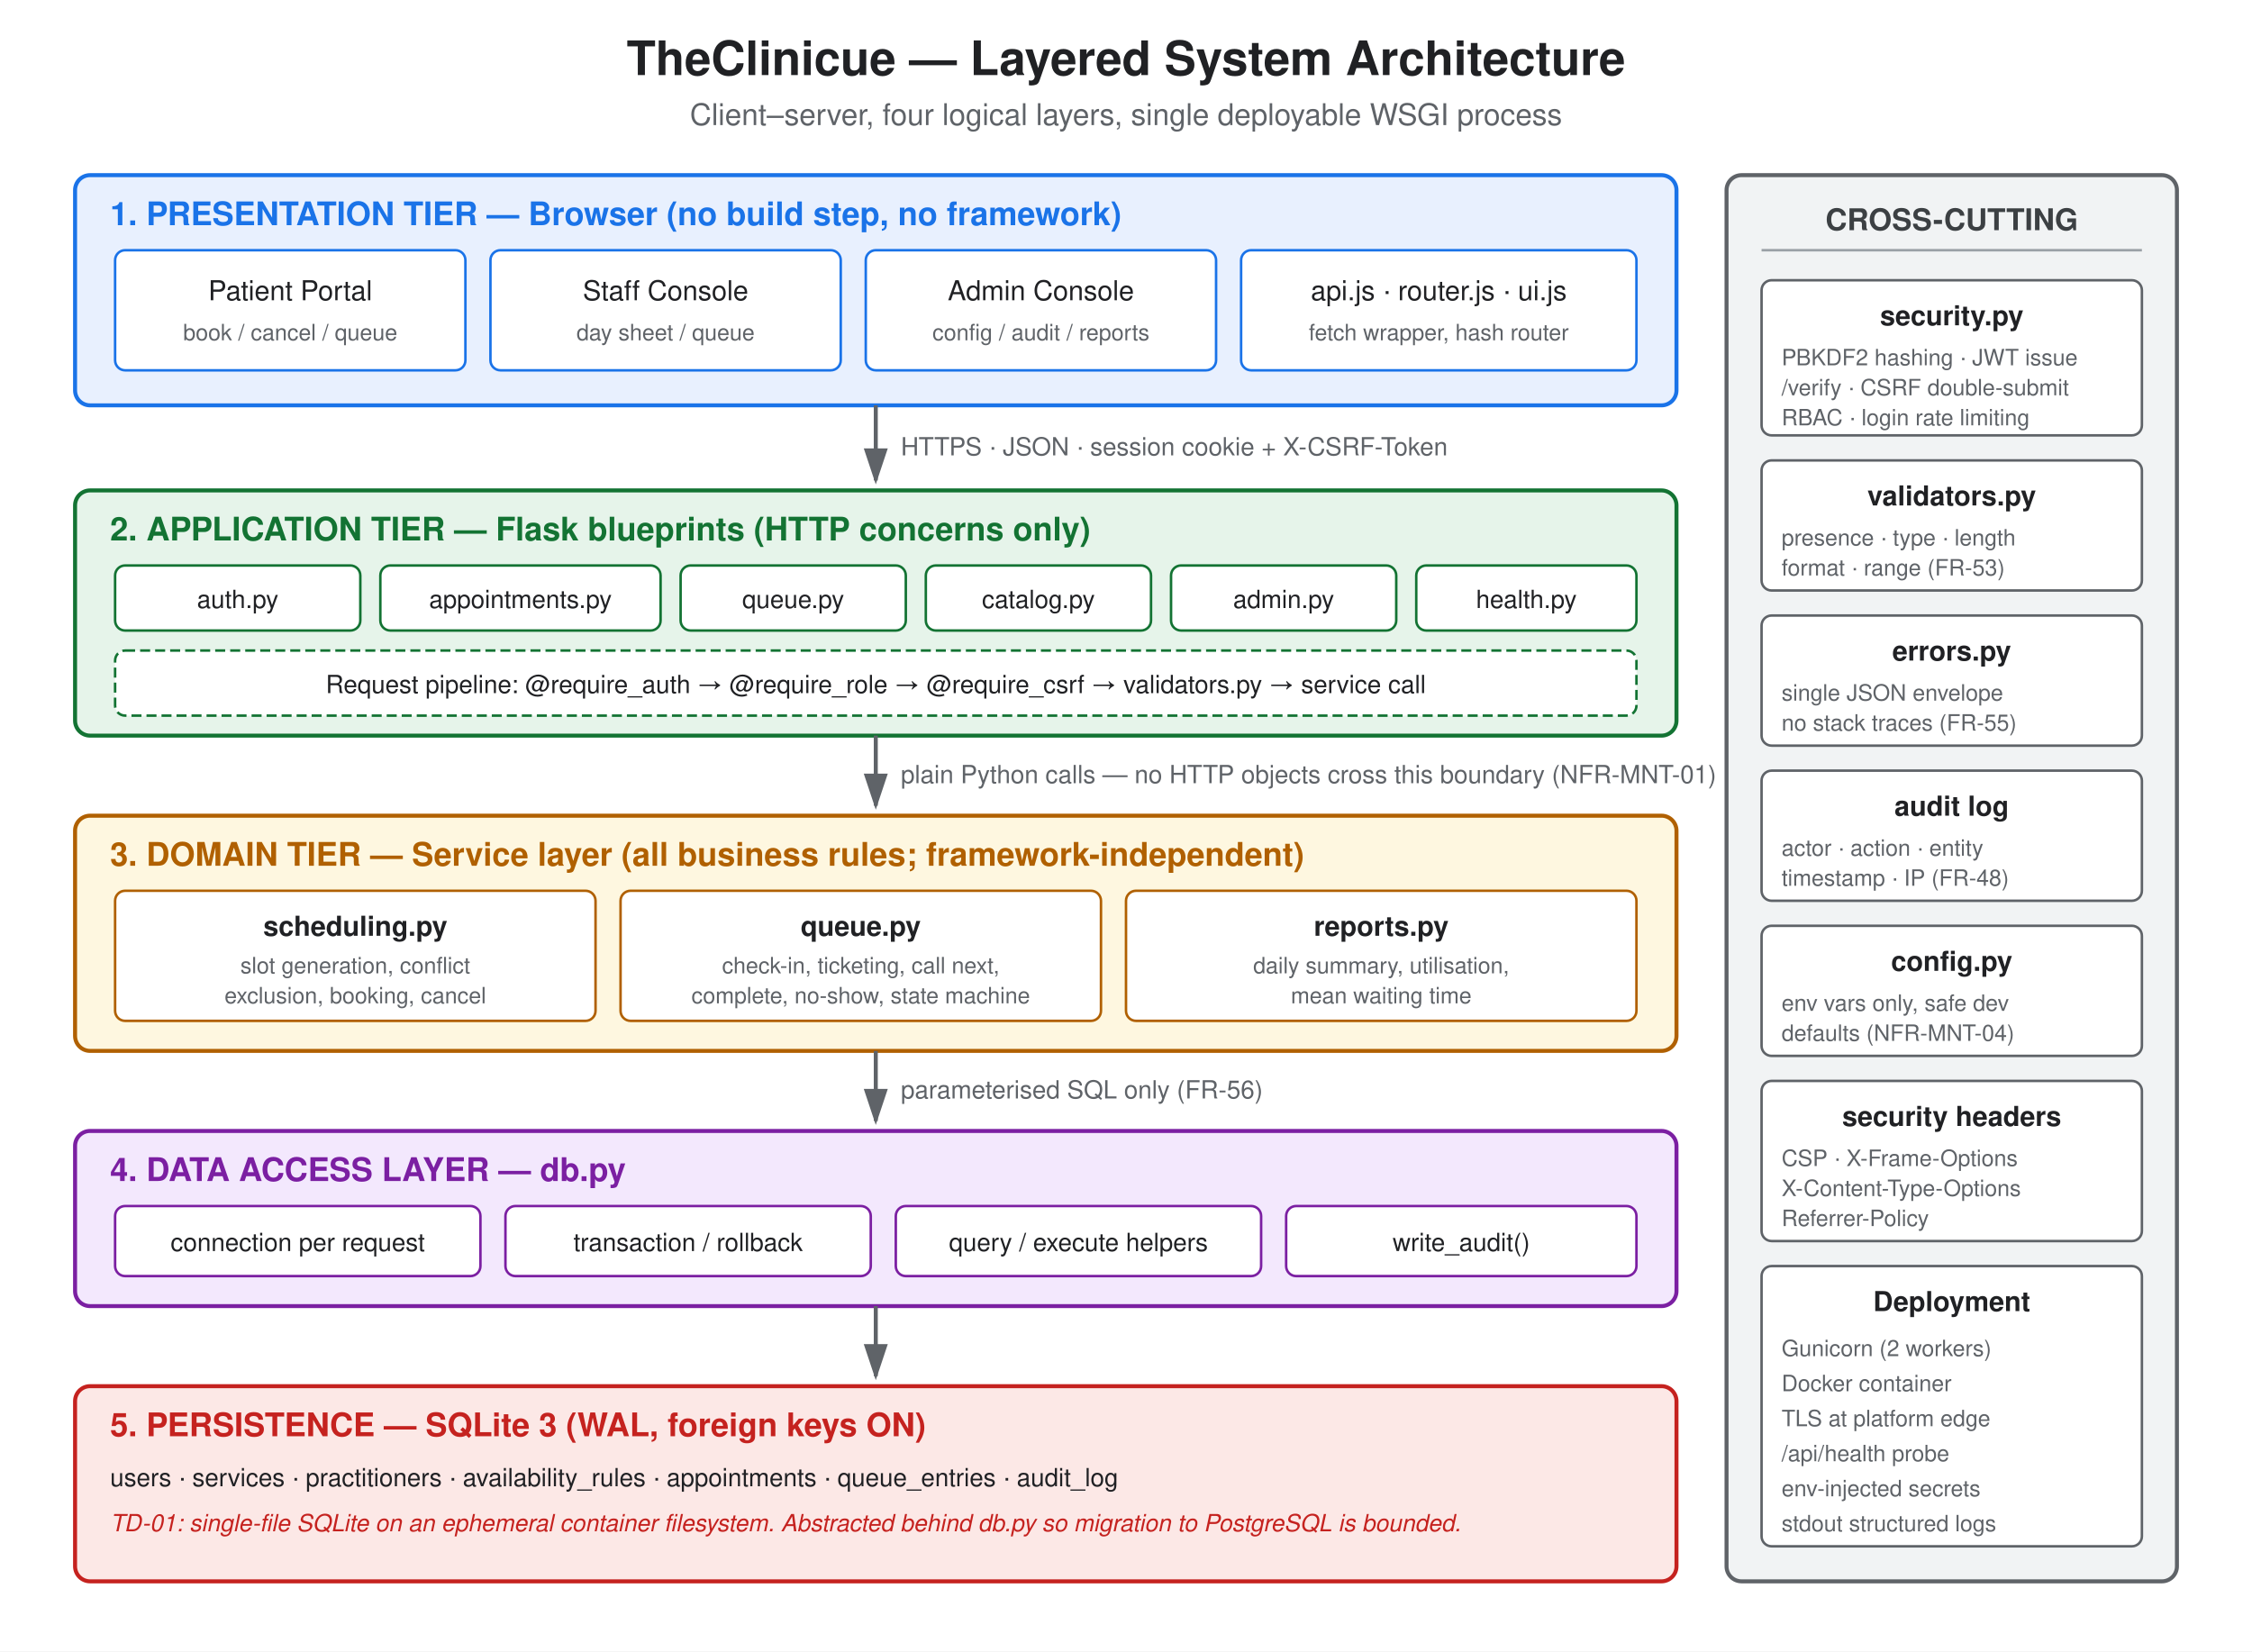
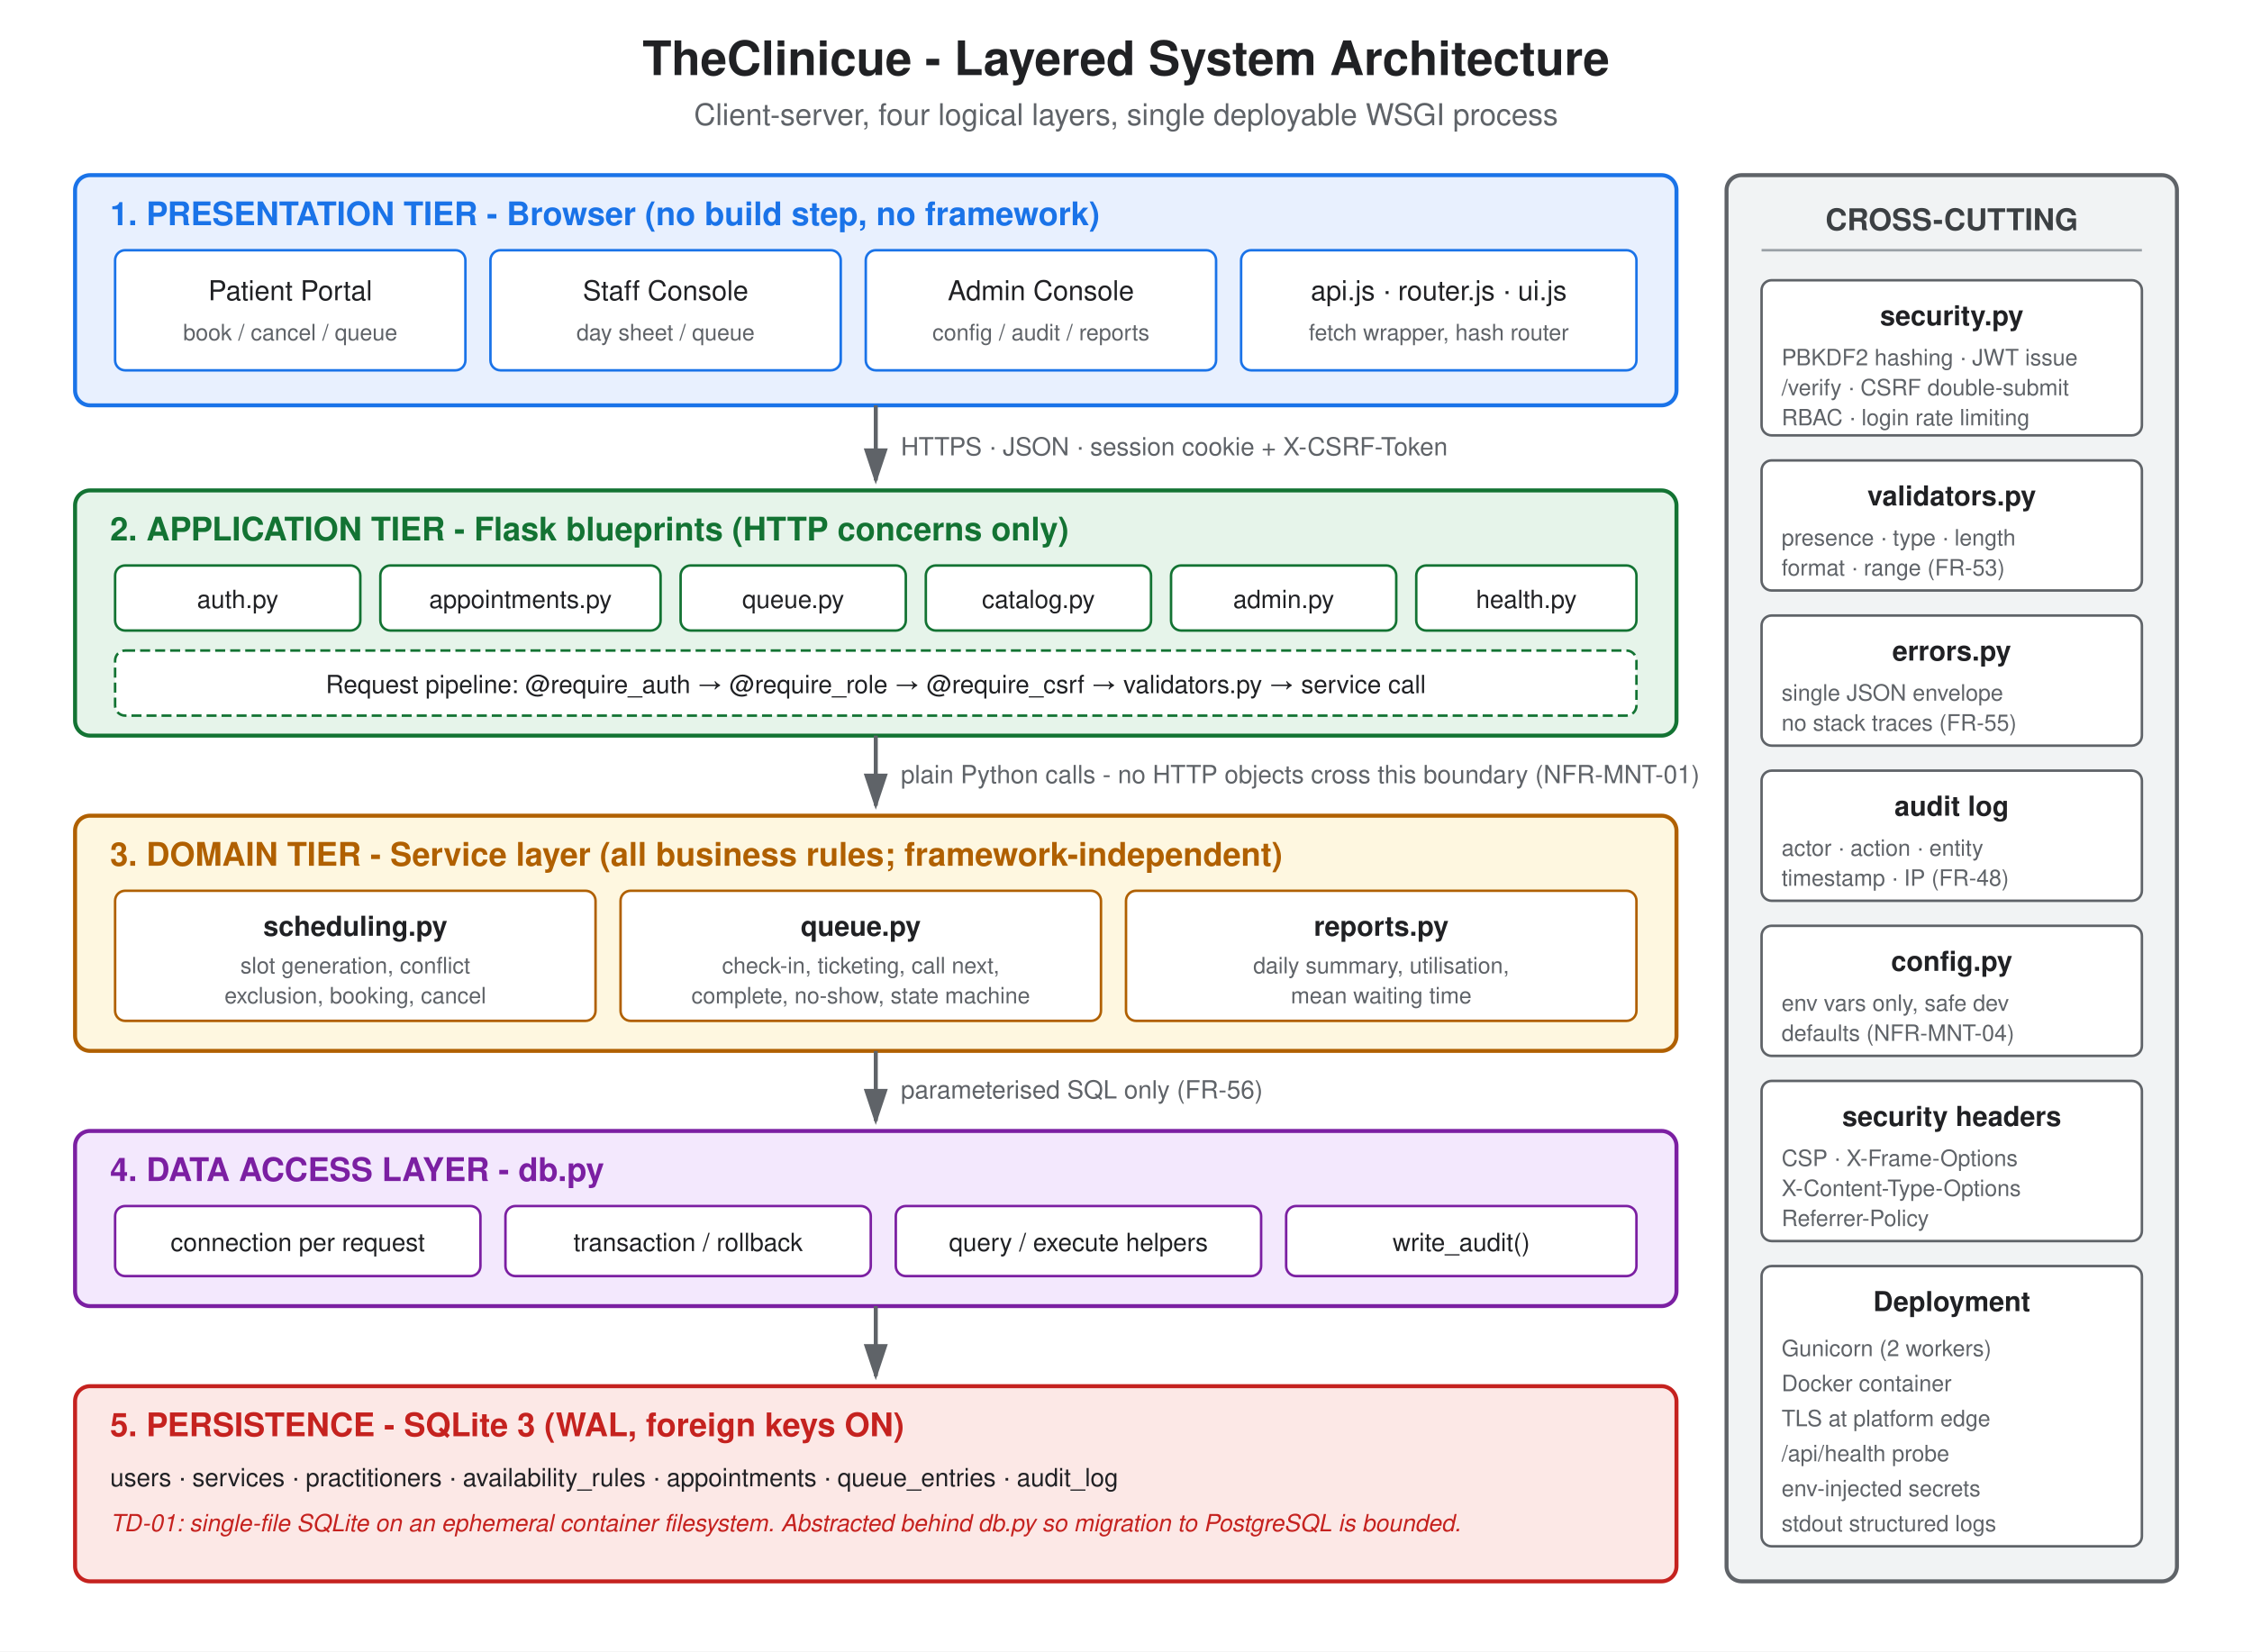
<svg xmlns="http://www.w3.org/2000/svg" viewBox="0 0 900 660" width="900" height="660" font-family="Helvetica, Arial, sans-serif">
  <rect width="900" height="660" fill="#ffffff" />
-   <text x="450" y="30" text-anchor="middle" font-size="19" font-weight="bold" fill="#202124">TheClinicue — Layered System Architecture</text>
-   <text x="450" y="50" text-anchor="middle" font-size="12" fill="#5f6368">Client–server, four logical layers, single deployable WSGI process</text>
+   <text x="450" y="30" text-anchor="middle" font-size="19" font-weight="bold" fill="#202124">TheClinicue - Layered System Architecture</text>
+   <text x="450" y="50" text-anchor="middle" font-size="12" fill="#5f6368">Client-server, four logical layers, single deployable WSGI process</text>
  <rect x="30" y="70" width="640" height="92" rx="6" fill="#E8F0FE" stroke="#1A73E8" stroke-width="1.6" />
-   <text x="44" y="90" font-size="13" font-weight="bold" fill="#1A73E8">1. PRESENTATION TIER — Browser (no build step, no framework)</text>
+   <text x="44" y="90" font-size="13" font-weight="bold" fill="#1A73E8">1. PRESENTATION TIER - Browser (no build step, no framework)</text>
  <rect x="46" y="100" width="140" height="48" rx="4" fill="#ffffff" stroke="#1A73E8" />
  <text x="116" y="120" text-anchor="middle" font-size="11" fill="#202124">Patient Portal</text>
  <text x="116" y="136" text-anchor="middle" font-size="9" fill="#5f6368">book / cancel / queue</text>
  <rect x="196" y="100" width="140" height="48" rx="4" fill="#ffffff" stroke="#1A73E8" />
  <text x="266" y="120" text-anchor="middle" font-size="11" fill="#202124">Staff Console</text>
  <text x="266" y="136" text-anchor="middle" font-size="9" fill="#5f6368">day sheet / queue</text>
  <rect x="346" y="100" width="140" height="48" rx="4" fill="#ffffff" stroke="#1A73E8" />
  <text x="416" y="120" text-anchor="middle" font-size="11" fill="#202124">Admin Console</text>
  <text x="416" y="136" text-anchor="middle" font-size="9" fill="#5f6368">config / audit / reports</text>
  <rect x="496" y="100" width="158" height="48" rx="4" fill="#ffffff" stroke="#1A73E8" />
  <text x="575" y="120" text-anchor="middle" font-size="11" fill="#202124">api.js · router.js · ui.js</text>
  <text x="575" y="136" text-anchor="middle" font-size="9" fill="#5f6368">fetch wrapper, hash router</text>
  <line x1="350" y1="162" x2="350" y2="192" stroke="#5f6368" stroke-width="1.6" marker-end="url(#arrow)" />
  <text x="360" y="182" font-size="10" fill="#5f6368">HTTPS · JSON · session cookie + X-CSRF-Token</text>
  <rect x="30" y="196" width="640" height="98" rx="6" fill="#E6F4EA" stroke="#137333" stroke-width="1.6" />
-   <text x="44" y="216" font-size="13" font-weight="bold" fill="#137333">2. APPLICATION TIER — Flask blueprints (HTTP concerns only)</text>
+   <text x="44" y="216" font-size="13" font-weight="bold" fill="#137333">2. APPLICATION TIER - Flask blueprints (HTTP concerns only)</text>
  <rect x="46" y="226" width="98" height="26" rx="4" fill="#ffffff" stroke="#137333" />
  <text x="95" y="243" text-anchor="middle" font-size="10" fill="#202124">auth.py</text>
  <rect x="152" y="226" width="112" height="26" rx="4" fill="#ffffff" stroke="#137333" />
  <text x="208" y="243" text-anchor="middle" font-size="10" fill="#202124">appointments.py</text>
  <rect x="272" y="226" width="90" height="26" rx="4" fill="#ffffff" stroke="#137333" />
  <text x="317" y="243" text-anchor="middle" font-size="10" fill="#202124">queue.py</text>
  <rect x="370" y="226" width="90" height="26" rx="4" fill="#ffffff" stroke="#137333" />
  <text x="415" y="243" text-anchor="middle" font-size="10" fill="#202124">catalog.py</text>
  <rect x="468" y="226" width="90" height="26" rx="4" fill="#ffffff" stroke="#137333" />
  <text x="513" y="243" text-anchor="middle" font-size="10" fill="#202124">admin.py</text>
  <rect x="566" y="226" width="88" height="26" rx="4" fill="#ffffff" stroke="#137333" />
  <text x="610" y="243" text-anchor="middle" font-size="10" fill="#202124">health.py</text>
  <rect x="46" y="260" width="608" height="26" rx="4" fill="#ffffff" stroke="#137333" stroke-dasharray="4 2" />
  <text x="350" y="277" text-anchor="middle" font-size="10" fill="#202124">Request pipeline:  @require_auth  →  @require_role  →  @require_csrf  →  validators.py  →  service call</text>
  <line x1="350" y1="294" x2="350" y2="322" stroke="#5f6368" stroke-width="1.6" marker-end="url(#arrow)" />
-   <text x="360" y="313" font-size="10" fill="#5f6368">plain Python calls — no HTTP objects cross this boundary (NFR-MNT-01)</text>
+   <text x="360" y="313" font-size="10" fill="#5f6368">plain Python calls - no HTTP objects cross this boundary (NFR-MNT-01)</text>
  <rect x="30" y="326" width="640" height="94" rx="6" fill="#FEF7E0" stroke="#B06000" stroke-width="1.6" />
-   <text x="44" y="346" font-size="13" font-weight="bold" fill="#B06000">3. DOMAIN TIER — Service layer (all business rules; framework-independent)</text>
+   <text x="44" y="346" font-size="13" font-weight="bold" fill="#B06000">3. DOMAIN TIER - Service layer (all business rules; framework-independent)</text>
  <rect x="46" y="356" width="192" height="52" rx="4" fill="#ffffff" stroke="#B06000" />
  <text x="142" y="374" text-anchor="middle" font-size="11" font-weight="bold" fill="#202124">scheduling.py</text>
  <text x="142" y="389" text-anchor="middle" font-size="9" fill="#5f6368">slot generation, conflict</text>
  <text x="142" y="401" text-anchor="middle" font-size="9" fill="#5f6368">exclusion, booking, cancel</text>
  <rect x="248" y="356" width="192" height="52" rx="4" fill="#ffffff" stroke="#B06000" />
  <text x="344" y="374" text-anchor="middle" font-size="11" font-weight="bold" fill="#202124">queue.py</text>
  <text x="344" y="389" text-anchor="middle" font-size="9" fill="#5f6368">check-in, ticketing, call next,</text>
  <text x="344" y="401" text-anchor="middle" font-size="9" fill="#5f6368">complete, no-show, state machine</text>
  <rect x="450" y="356" width="204" height="52" rx="4" fill="#ffffff" stroke="#B06000" />
  <text x="552" y="374" text-anchor="middle" font-size="11" font-weight="bold" fill="#202124">reports.py</text>
  <text x="552" y="389" text-anchor="middle" font-size="9" fill="#5f6368">daily summary, utilisation,</text>
  <text x="552" y="401" text-anchor="middle" font-size="9" fill="#5f6368">mean waiting time</text>
  <line x1="350" y1="420" x2="350" y2="448" stroke="#5f6368" stroke-width="1.6" marker-end="url(#arrow)" />
  <text x="360" y="439" font-size="10" fill="#5f6368">parameterised SQL only (FR-56)</text>
  <rect x="30" y="452" width="640" height="70" rx="6" fill="#F3E8FD" stroke="#7B1FA2" stroke-width="1.6" />
-   <text x="44" y="472" font-size="13" font-weight="bold" fill="#7B1FA2">4. DATA ACCESS LAYER — db.py</text>
+   <text x="44" y="472" font-size="13" font-weight="bold" fill="#7B1FA2">4. DATA ACCESS LAYER - db.py</text>
  <rect x="46" y="482" width="146" height="28" rx="4" fill="#ffffff" stroke="#7B1FA2" />
  <text x="119" y="500" text-anchor="middle" font-size="10" fill="#202124">connection per request</text>
  <rect x="202" y="482" width="146" height="28" rx="4" fill="#ffffff" stroke="#7B1FA2" />
  <text x="275" y="500" text-anchor="middle" font-size="10" fill="#202124">transaction / rollback</text>
  <rect x="358" y="482" width="146" height="28" rx="4" fill="#ffffff" stroke="#7B1FA2" />
  <text x="431" y="500" text-anchor="middle" font-size="10" fill="#202124">query / execute helpers</text>
  <rect x="514" y="482" width="140" height="28" rx="4" fill="#ffffff" stroke="#7B1FA2" />
  <text x="584" y="500" text-anchor="middle" font-size="10" fill="#202124">write_audit()</text>
  <line x1="350" y1="522" x2="350" y2="550" stroke="#5f6368" stroke-width="1.6" marker-end="url(#arrow)" />
  <rect x="30" y="554" width="640" height="78" rx="6" fill="#FCE8E6" stroke="#C5221F" stroke-width="1.6" />
-   <text x="44" y="574" font-size="13" font-weight="bold" fill="#C5221F">5. PERSISTENCE — SQLite 3 (WAL, foreign keys ON)</text>
+   <text x="44" y="574" font-size="13" font-weight="bold" fill="#C5221F">5. PERSISTENCE - SQLite 3 (WAL, foreign keys ON)</text>
  <text x="44" y="594" font-size="10" fill="#202124">users · services · practitioners · availability_rules · appointments · queue_entries · audit_log</text>
  <text x="44" y="612" font-size="9.5" fill="#C5221F" font-style="italic">TD-01: single-file SQLite on an ephemeral container filesystem. Abstracted behind db.py so migration to PostgreSQL is bounded.</text>
  <rect x="690" y="70" width="180" height="562" rx="6" fill="#F1F3F4" stroke="#5F6368" stroke-width="1.6" />
  <text x="780" y="92" text-anchor="middle" font-size="12" font-weight="bold" fill="#3C4043">CROSS-CUTTING</text>
  <line x1="704" y1="100" x2="856" y2="100" stroke="#9AA0A6" />
  <rect x="704" y="112" width="152" height="62" rx="4" fill="#ffffff" stroke="#5F6368" />
  <text x="780" y="130" text-anchor="middle" font-size="11" font-weight="bold" fill="#202124">security.py</text>
  <text x="712" y="146" font-size="9" fill="#5f6368">PBKDF2 hashing · JWT issue</text>
  <text x="712" y="158" font-size="9" fill="#5f6368">/verify · CSRF double-submit</text>
  <text x="712" y="170" font-size="9" fill="#5f6368">RBAC · login rate limiting</text>
  <rect x="704" y="184" width="152" height="52" rx="4" fill="#ffffff" stroke="#5F6368" />
  <text x="780" y="202" text-anchor="middle" font-size="11" font-weight="bold" fill="#202124">validators.py</text>
  <text x="712" y="218" font-size="9" fill="#5f6368">presence · type · length</text>
  <text x="712" y="230" font-size="9" fill="#5f6368">format · range (FR-53)</text>
  <rect x="704" y="246" width="152" height="52" rx="4" fill="#ffffff" stroke="#5F6368" />
  <text x="780" y="264" text-anchor="middle" font-size="11" font-weight="bold" fill="#202124">errors.py</text>
  <text x="712" y="280" font-size="9" fill="#5f6368">single JSON envelope</text>
  <text x="712" y="292" font-size="9" fill="#5f6368">no stack traces (FR-55)</text>
  <rect x="704" y="308" width="152" height="52" rx="4" fill="#ffffff" stroke="#5F6368" />
  <text x="780" y="326" text-anchor="middle" font-size="11" font-weight="bold" fill="#202124">audit log</text>
  <text x="712" y="342" font-size="9" fill="#5f6368">actor · action · entity</text>
  <text x="712" y="354" font-size="9" fill="#5f6368">timestamp · IP (FR-48)</text>
  <rect x="704" y="370" width="152" height="52" rx="4" fill="#ffffff" stroke="#5F6368" />
  <text x="780" y="388" text-anchor="middle" font-size="11" font-weight="bold" fill="#202124">config.py</text>
  <text x="712" y="404" font-size="9" fill="#5f6368">env vars only, safe dev</text>
  <text x="712" y="416" font-size="9" fill="#5f6368">defaults (NFR-MNT-04)</text>
  <rect x="704" y="432" width="152" height="64" rx="4" fill="#ffffff" stroke="#5F6368" />
  <text x="780" y="450" text-anchor="middle" font-size="11" font-weight="bold" fill="#202124">security headers</text>
  <text x="712" y="466" font-size="9" fill="#5f6368">CSP · X-Frame-Options</text>
  <text x="712" y="478" font-size="9" fill="#5f6368">X-Content-Type-Options</text>
  <text x="712" y="490" font-size="9" fill="#5f6368">Referrer-Policy</text>
  <rect x="704" y="506" width="152" height="112" rx="4" fill="#ffffff" stroke="#5F6368" />
  <text x="780" y="524" text-anchor="middle" font-size="11" font-weight="bold" fill="#202124">Deployment</text>
  <text x="712" y="542" font-size="9" fill="#5f6368">Gunicorn (2 workers)</text>
  <text x="712" y="556" font-size="9" fill="#5f6368">Docker container</text>
  <text x="712" y="570" font-size="9" fill="#5f6368">TLS at platform edge</text>
  <text x="712" y="584" font-size="9" fill="#5f6368">/api/health probe</text>
  <text x="712" y="598" font-size="9" fill="#5f6368">env-injected secrets</text>
  <text x="712" y="612" font-size="9" fill="#5f6368">stdout structured logs</text>
  <defs>
    <marker id="arrow" markerWidth="9" markerHeight="9" refX="8" refY="3" orient="auto" markerUnits="strokeWidth">
      <path d="M0,0 L0,6 L9,3 z" fill="#5f6368" />
    </marker>
  </defs>
</svg>
